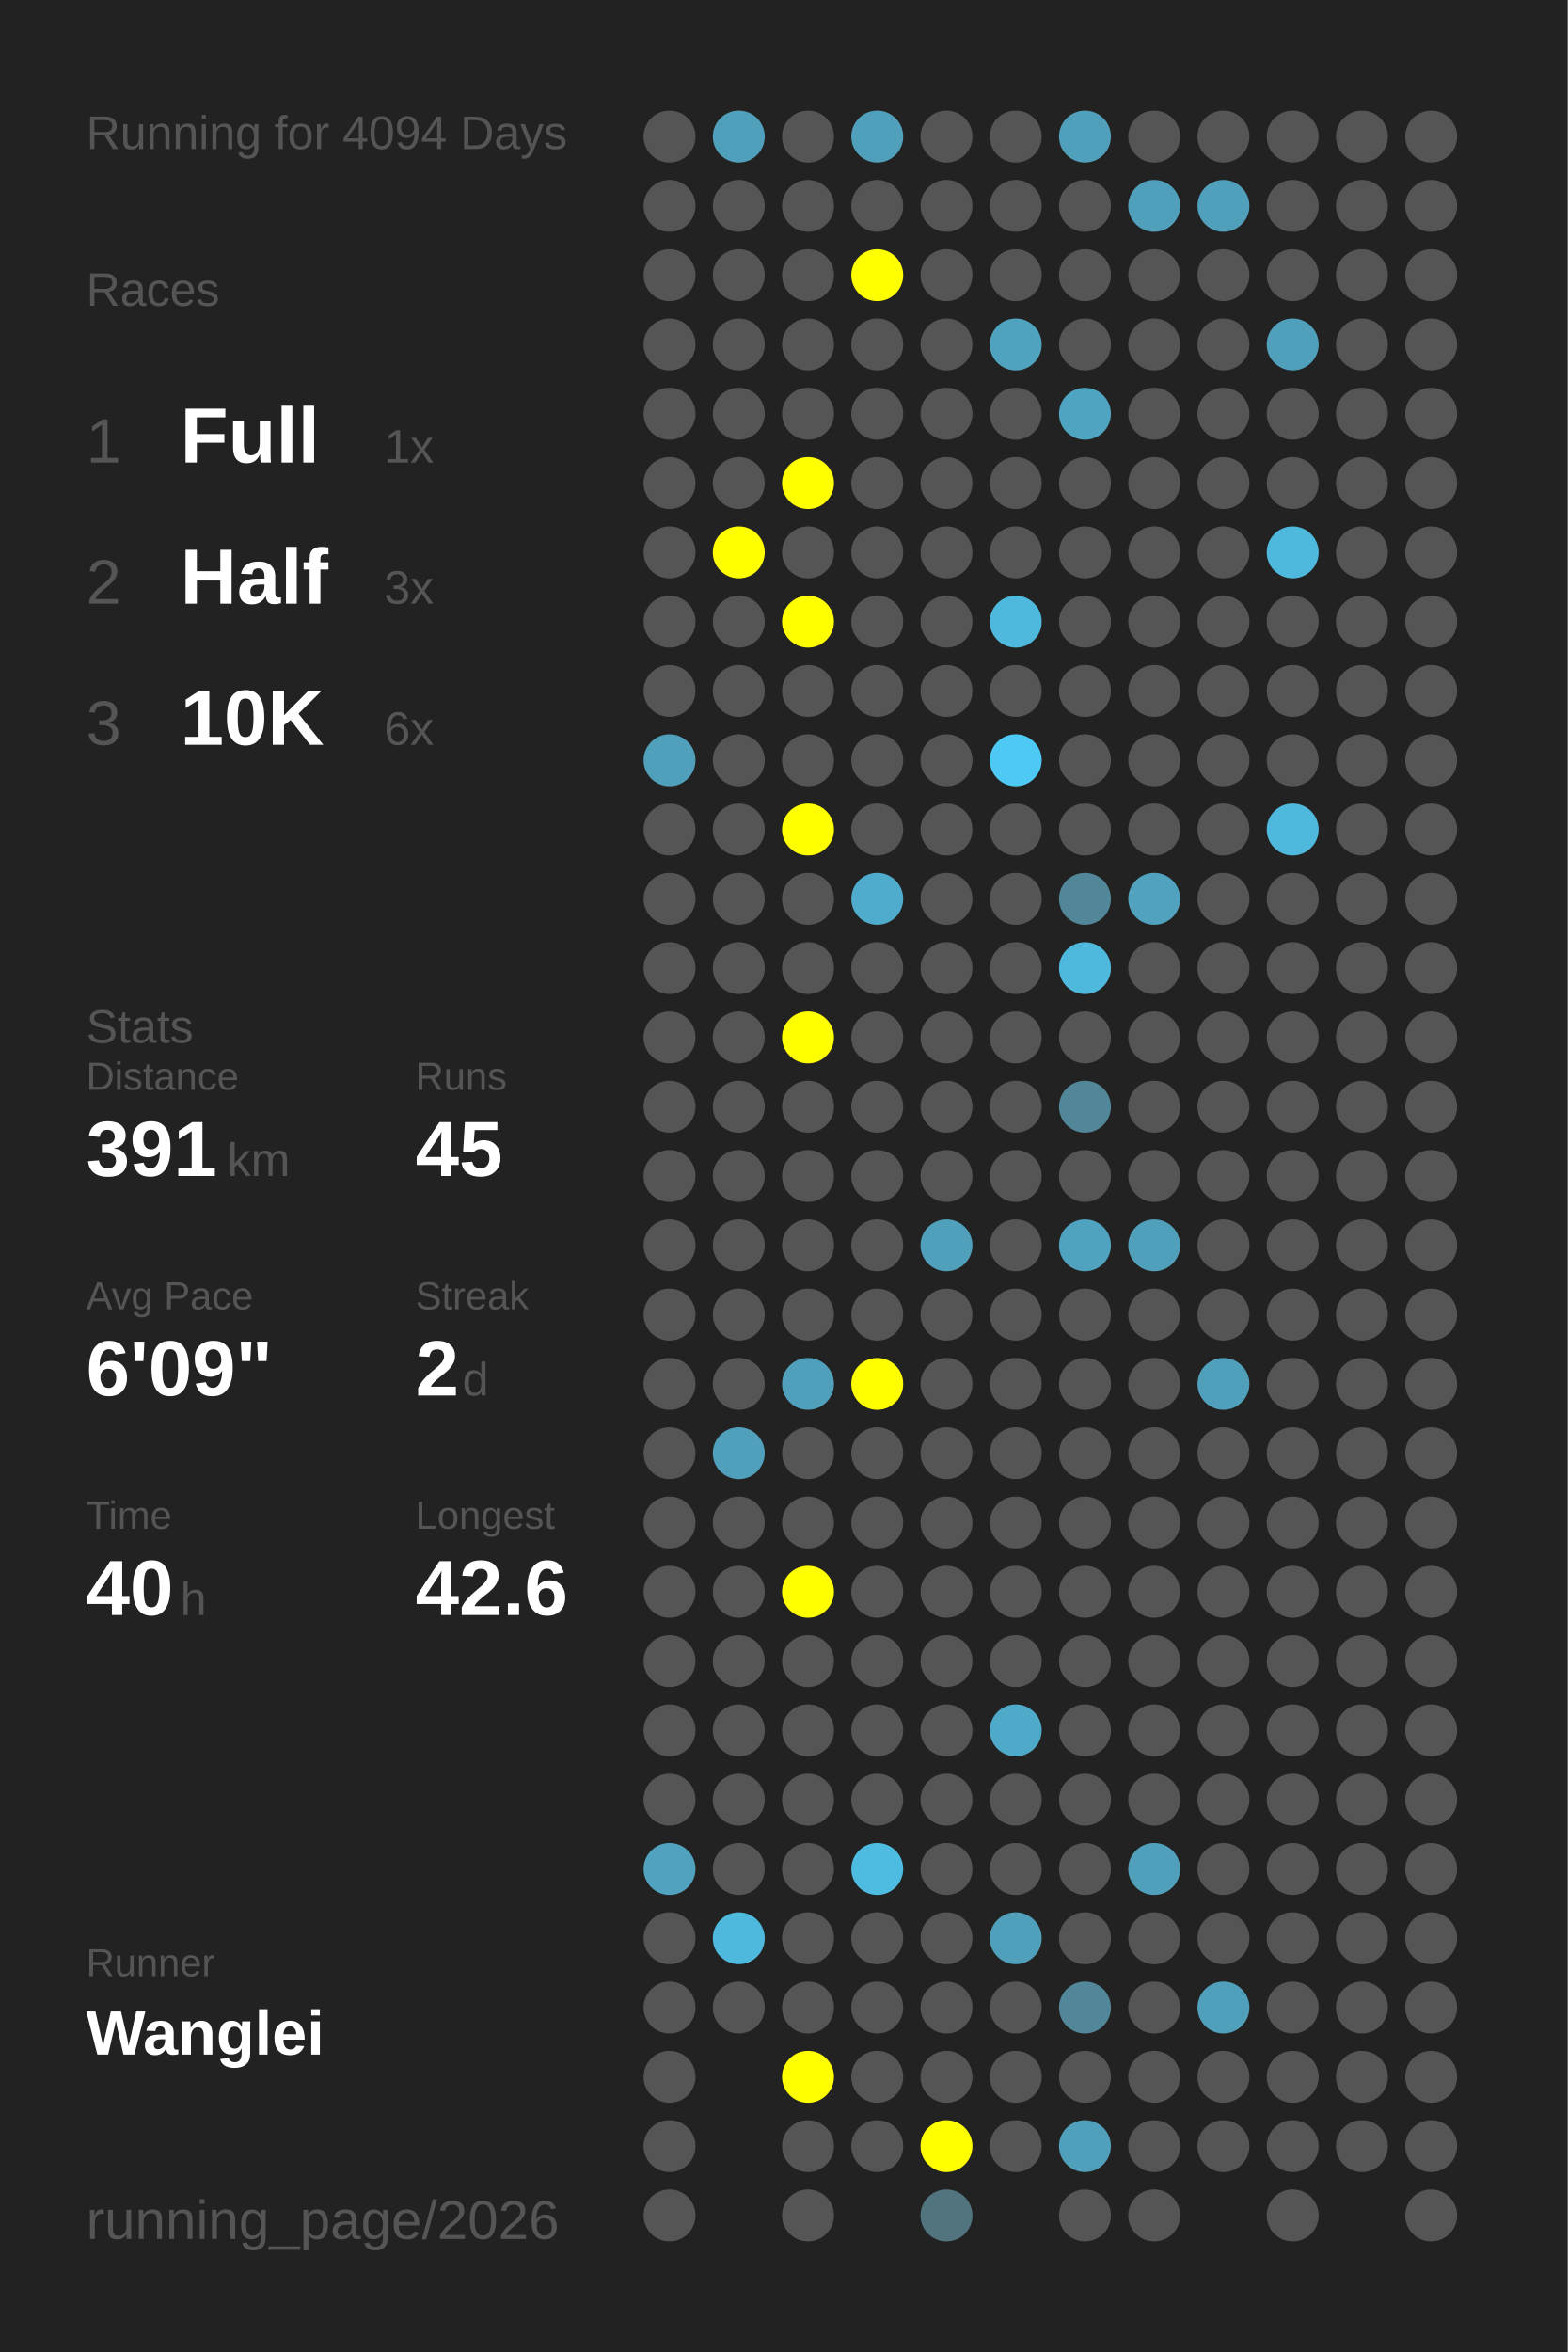
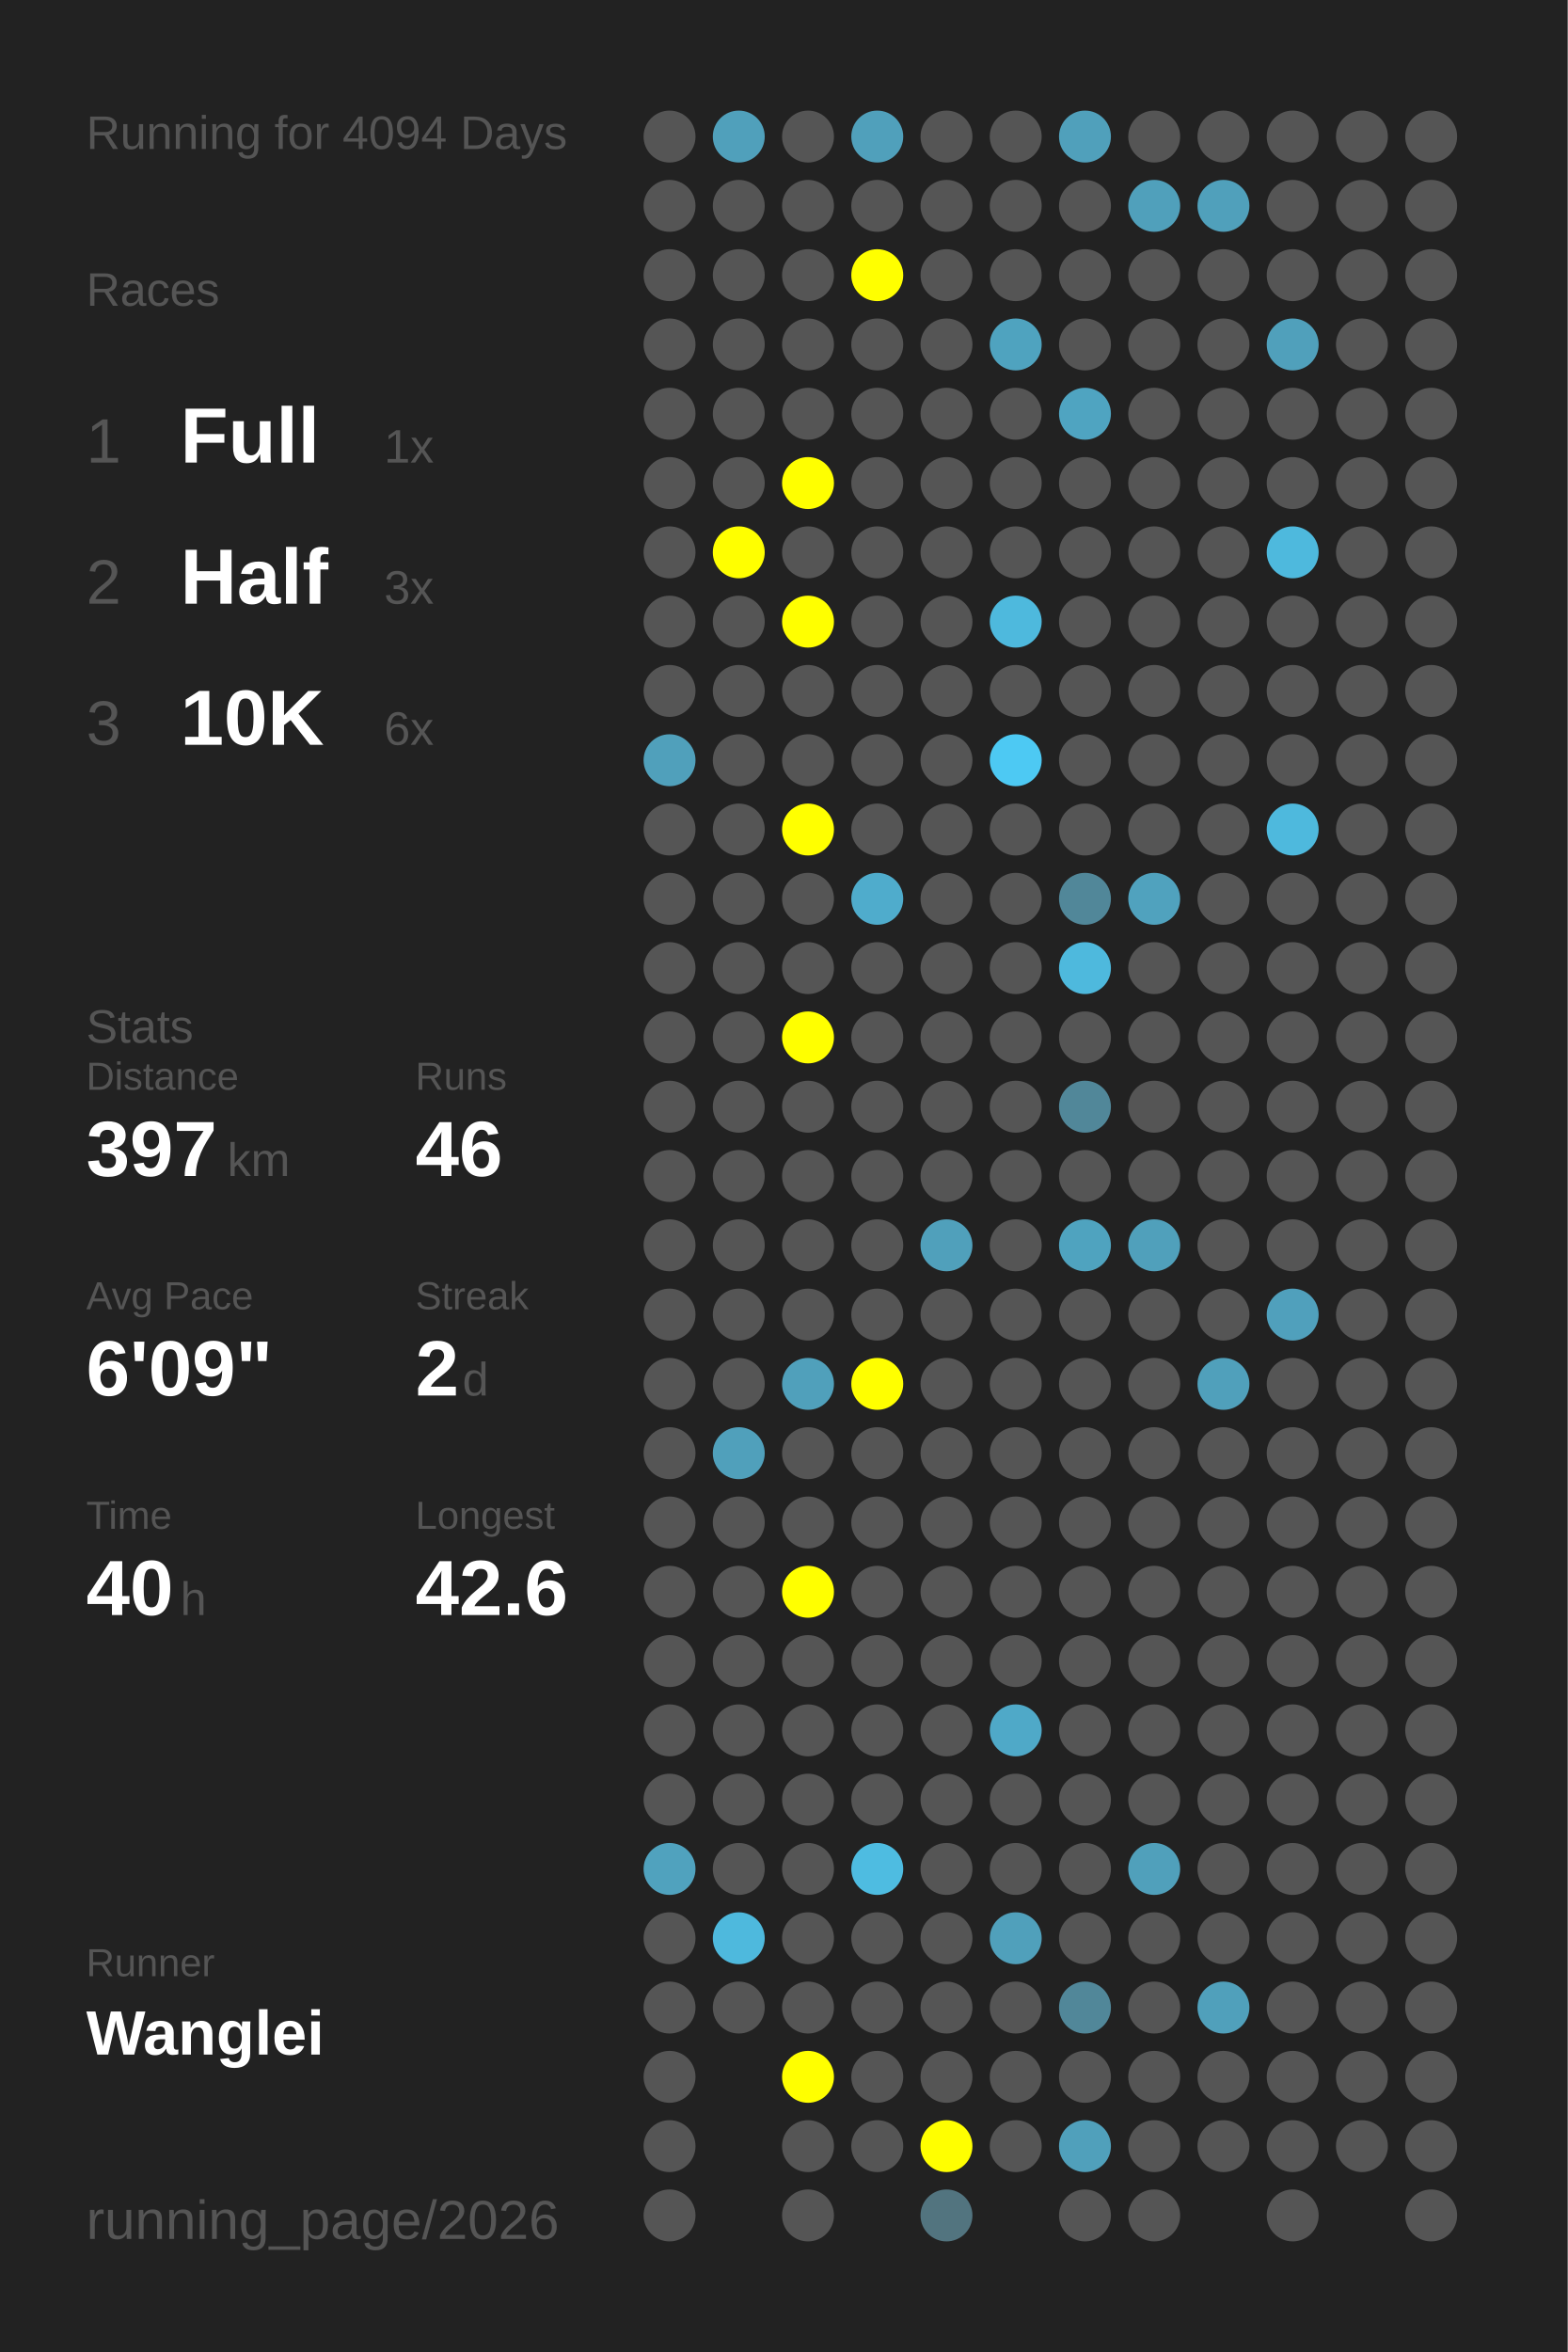
<svg xmlns="http://www.w3.org/2000/svg" baseProfile="full" height="300mm" version="1.1" viewBox="0,0,200,300" width="200mm">
  <defs />
  <rect fill="#222222" height="300" width="200" x="0" y="0" />
  <text fill="#555555" style="font-size:6px; font-family:Arial;" x="11" y="19">Running for 4094 Days</text>
  <text fill="#555555" style="font-size:6px; font-family:Arial;" x="11" y="39">Races</text>
  <text fill="#555555" style="font-size:8px; font-family:Arial;" x="11" y="59">1</text>
  <text fill="#FFFFFF" style="font-size:10px; font-family:Arial; font-weight:bold;" x="23" y="59">Full</text>
  <text fill="#555555" style="font-size:6px; font-family:Arial;" x="49" y="59">1x</text>
  <text fill="#555555" style="font-size:8px; font-family:Arial;" x="11" y="77">2</text>
  <text fill="#FFFFFF" style="font-size:10px; font-family:Arial; font-weight:bold;" x="23" y="77">Half</text>
  <text fill="#555555" style="font-size:6px; font-family:Arial;" x="49" y="77">3x</text>
  <text fill="#555555" style="font-size:8px; font-family:Arial;" x="11" y="95">3</text>
  <text fill="#FFFFFF" style="font-size:10px; font-family:Arial; font-weight:bold;" x="23" y="95">10K</text>
  <text fill="#555555" style="font-size:6px; font-family:Arial;" x="49" y="95">6x</text>
  <text fill="#555555" style="font-size:6px; font-family:Arial;" x="11" y="133">Stats</text>
  <text fill="#555555" style="font-size:5px; font-family:Arial;" x="11" y="139">Distance</text>
-   <text fill="#FFFFFF" style="font-size:10px; font-family:Arial; font-weight:bold;" x="11" y="150">391</text>
+   <text fill="#FFFFFF" style="font-size:10px; font-family:Arial; font-weight:bold;" x="11" y="150">397</text>
  <text fill="#555555" style="font-size:6px; font-family:Arial;" x="29" y="150">km</text>
  <text fill="#555555" style="font-size:5px; font-family:Arial;" x="53" y="139">Runs</text>
-   <text fill="#FFFFFF" style="font-size:10px; font-family:Arial; font-weight:bold;" x="53" y="150">45</text>
+   <text fill="#FFFFFF" style="font-size:10px; font-family:Arial; font-weight:bold;" x="53" y="150">46</text>
  <text fill="#555555" style="font-size:5px; font-family:Arial;" x="11" y="167">Avg Pace</text>
  <text fill="#FFFFFF" style="font-size:10px; font-family:Arial; font-weight:bold;" x="11" y="178">6'09"</text>
  <text fill="#555555" style="font-size:5px; font-family:Arial;" x="53" y="167">Streak</text>
  <text fill="#FFFFFF" style="font-size:10px; font-family:Arial; font-weight:bold;" x="53" y="178">2</text>
  <text fill="#555555" style="font-size:6px; font-family:Arial;" x="59" y="178">d</text>
  <text fill="#555555" style="font-size:5px; font-family:Arial;" x="11" y="195">Time</text>
  <text fill="#FFFFFF" style="font-size:10px; font-family:Arial; font-weight:bold;" x="11" y="206">40</text>
  <text fill="#555555" style="font-size:6px; font-family:Arial;" x="23" y="206">h</text>
  <text fill="#555555" style="font-size:5px; font-family:Arial;" x="53" y="195">Longest</text>
  <text fill="#FFFFFF" style="font-size:10px; font-family:Arial; font-weight:bold;" x="53" y="206">42.6</text>
  <text fill="#555555" style="font-size:5px; font-family:Arial;" x="11" y="252.065">Runner</text>
  <text fill="#FFFFFF" style="font-size:8px; font-family:Arial; font-weight:bold;" x="11" y="262.065">Wanglei</text>
  <text fill="#555555" style="font-size:7px; font-family:Arial;" x="11" y="285.581">running_page/2026</text>
  <circle cx="85.417" cy="17.419" fill="#555555" r="3.312" />
  <circle cx="85.417" cy="26.258" fill="#555555" r="3.312" />
  <circle cx="85.417" cy="35.097" fill="#555555" r="3.312" />
  <circle cx="85.417" cy="43.935" fill="#555555" r="3.312" />
  <circle cx="85.417" cy="52.774" fill="#555555" r="3.312" />
  <circle cx="85.417" cy="61.613" fill="#555555" r="3.312" />
  <circle cx="85.417" cy="70.452" fill="#555555" r="3.312" />
  <circle cx="85.417" cy="79.29" fill="#555555" r="3.312" />
  <circle cx="85.417" cy="88.129" fill="#555555" r="3.312" />
  <circle cx="85.417" cy="96.968" fill="#50a0bb" r="3.312" />
  <circle cx="85.417" cy="105.806" fill="#555555" r="3.312" />
  <circle cx="85.417" cy="114.645" fill="#555555" r="3.312" />
  <circle cx="85.417" cy="123.484" fill="#555555" r="3.312" />
  <circle cx="85.417" cy="132.323" fill="#555555" r="3.312" />
  <circle cx="85.417" cy="141.161" fill="#555555" r="3.312" />
  <circle cx="85.417" cy="150" fill="#555555" r="3.312" />
  <circle cx="85.417" cy="158.839" fill="#555555" r="3.312" />
  <circle cx="85.417" cy="167.677" fill="#555555" r="3.312" />
  <circle cx="85.417" cy="176.516" fill="#555555" r="3.312" />
  <circle cx="85.417" cy="185.355" fill="#555555" r="3.312" />
  <circle cx="85.417" cy="194.194" fill="#555555" r="3.312" />
  <circle cx="85.417" cy="203.032" fill="#555555" r="3.312" />
  <circle cx="85.417" cy="211.871" fill="#555555" r="3.312" />
  <circle cx="85.417" cy="220.71" fill="#555555" r="3.312" />
  <circle cx="85.417" cy="229.548" fill="#555555" r="3.312" />
  <circle cx="85.417" cy="238.387" fill="#50a2be" r="3.312" />
  <circle cx="85.417" cy="247.226" fill="#555555" r="3.312" />
  <circle cx="85.417" cy="256.065" fill="#555555" r="3.312" />
  <circle cx="85.417" cy="264.903" fill="#555555" r="3.312" />
  <circle cx="85.417" cy="273.742" fill="#555555" r="3.312" />
  <circle cx="85.417" cy="282.581" fill="#555555" r="3.312" />
  <circle cx="94.25" cy="17.419" fill="#50a0bb" r="3.312" />
  <circle cx="94.25" cy="26.258" fill="#555555" r="3.312" />
  <circle cx="94.25" cy="35.097" fill="#555555" r="3.312" />
  <circle cx="94.25" cy="43.935" fill="#555555" r="3.312" />
  <circle cx="94.25" cy="52.774" fill="#555555" r="3.312" />
  <circle cx="94.25" cy="61.613" fill="#555555" r="3.312" />
  <circle cx="94.25" cy="70.452" fill="#FFFF00" r="3.312" />
  <circle cx="94.25" cy="79.29" fill="#555555" r="3.312" />
  <circle cx="94.25" cy="88.129" fill="#555555" r="3.312" />
  <circle cx="94.25" cy="96.968" fill="#555555" r="3.312" />
  <circle cx="94.25" cy="105.806" fill="#555555" r="3.312" />
  <circle cx="94.25" cy="114.645" fill="#555555" r="3.312" />
  <circle cx="94.25" cy="123.484" fill="#555555" r="3.312" />
  <circle cx="94.25" cy="132.323" fill="#555555" r="3.312" />
  <circle cx="94.25" cy="141.161" fill="#555555" r="3.312" />
  <circle cx="94.25" cy="150" fill="#555555" r="3.312" />
  <circle cx="94.25" cy="158.839" fill="#555555" r="3.312" />
  <circle cx="94.25" cy="167.677" fill="#555555" r="3.312" />
  <circle cx="94.25" cy="176.516" fill="#555555" r="3.312" />
  <circle cx="94.25" cy="185.355" fill="#50a0bb" r="3.312" />
  <circle cx="94.25" cy="194.194" fill="#555555" r="3.312" />
  <circle cx="94.25" cy="203.032" fill="#555555" r="3.312" />
  <circle cx="94.25" cy="211.871" fill="#555555" r="3.312" />
  <circle cx="94.25" cy="220.71" fill="#555555" r="3.312" />
  <circle cx="94.25" cy="229.548" fill="#555555" r="3.312" />
  <circle cx="94.25" cy="238.387" fill="#555555" r="3.312" />
  <circle cx="94.25" cy="247.226" fill="#4eb9dd" r="3.312" />
  <circle cx="94.25" cy="256.065" fill="#555555" r="3.312" />
  <circle cx="103.083" cy="17.419" fill="#555555" r="3.312" />
  <circle cx="103.083" cy="26.258" fill="#555555" r="3.312" />
  <circle cx="103.083" cy="35.097" fill="#555555" r="3.312" />
  <circle cx="103.083" cy="43.935" fill="#555555" r="3.312" />
  <circle cx="103.083" cy="52.774" fill="#555555" r="3.312" />
  <circle cx="103.083" cy="61.613" fill="#FFFF00" r="3.312" />
  <circle cx="103.083" cy="70.452" fill="#555555" r="3.312" />
  <circle cx="103.083" cy="79.29" fill="#FFFF00" r="3.312" />
  <circle cx="103.083" cy="88.129" fill="#555555" r="3.312" />
  <circle cx="103.083" cy="96.968" fill="#555555" r="3.312" />
  <circle cx="103.083" cy="105.806" fill="#FFFF00" r="3.312" />
  <circle cx="103.083" cy="114.645" fill="#555555" r="3.312" />
  <circle cx="103.083" cy="123.484" fill="#555555" r="3.312" />
  <circle cx="103.083" cy="132.323" fill="#FFFF00" r="3.312" />
  <circle cx="103.083" cy="141.161" fill="#555555" r="3.312" />
  <circle cx="103.083" cy="150" fill="#555555" r="3.312" />
  <circle cx="103.083" cy="158.839" fill="#555555" r="3.312" />
  <circle cx="103.083" cy="167.677" fill="#555555" r="3.312" />
  <circle cx="103.083" cy="176.516" fill="#50a0bb" r="3.312" />
  <circle cx="103.083" cy="185.355" fill="#555555" r="3.312" />
  <circle cx="103.083" cy="194.194" fill="#555555" r="3.312" />
  <circle cx="103.083" cy="203.032" fill="#FFFF00" r="3.312" />
  <circle cx="103.083" cy="211.871" fill="#555555" r="3.312" />
  <circle cx="103.083" cy="220.71" fill="#555555" r="3.312" />
  <circle cx="103.083" cy="229.548" fill="#555555" r="3.312" />
  <circle cx="103.083" cy="238.387" fill="#555555" r="3.312" />
  <circle cx="103.083" cy="247.226" fill="#555555" r="3.312" />
  <circle cx="103.083" cy="256.065" fill="#555555" r="3.312" />
  <circle cx="103.083" cy="264.903" fill="#FFFF00" r="3.312" />
  <circle cx="103.083" cy="273.742" fill="#555555" r="3.312" />
  <circle cx="103.083" cy="282.581" fill="#555555" r="3.312" />
  <circle cx="111.917" cy="17.419" fill="#50a0bb" r="3.312" />
  <circle cx="111.917" cy="26.258" fill="#555555" r="3.312" />
  <circle cx="111.917" cy="35.097" fill="#FFFF00" r="3.312" />
  <circle cx="111.917" cy="43.935" fill="#555555" r="3.312" />
  <circle cx="111.917" cy="52.774" fill="#555555" r="3.312" />
  <circle cx="111.917" cy="61.613" fill="#555555" r="3.312" />
  <circle cx="111.917" cy="70.452" fill="#555555" r="3.312" />
  <circle cx="111.917" cy="79.29" fill="#555555" r="3.312" />
  <circle cx="111.917" cy="88.129" fill="#555555" r="3.312" />
  <circle cx="111.917" cy="96.968" fill="#555555" r="3.312" />
  <circle cx="111.917" cy="105.806" fill="#555555" r="3.312" />
  <circle cx="111.917" cy="114.645" fill="#4faccc" r="3.312" />
  <circle cx="111.917" cy="123.484" fill="#555555" r="3.312" />
  <circle cx="111.917" cy="132.323" fill="#555555" r="3.312" />
  <circle cx="111.917" cy="141.161" fill="#555555" r="3.312" />
  <circle cx="111.917" cy="150" fill="#555555" r="3.312" />
  <circle cx="111.917" cy="158.839" fill="#555555" r="3.312" />
  <circle cx="111.917" cy="167.677" fill="#555555" r="3.312" />
  <circle cx="111.917" cy="176.516" fill="#FFFF00" r="3.312" />
  <circle cx="111.917" cy="185.355" fill="#555555" r="3.312" />
  <circle cx="111.917" cy="194.194" fill="#555555" r="3.312" />
  <circle cx="111.917" cy="203.032" fill="#555555" r="3.312" />
  <circle cx="111.917" cy="211.871" fill="#555555" r="3.312" />
  <circle cx="111.917" cy="220.71" fill="#555555" r="3.312" />
  <circle cx="111.917" cy="229.548" fill="#555555" r="3.312" />
  <circle cx="111.917" cy="238.387" fill="#4ebce1" r="3.312" />
  <circle cx="111.917" cy="247.226" fill="#555555" r="3.312" />
  <circle cx="111.917" cy="256.065" fill="#555555" r="3.312" />
  <circle cx="111.917" cy="264.903" fill="#555555" r="3.312" />
  <circle cx="111.917" cy="273.742" fill="#555555" r="3.312" />
  <circle cx="120.75" cy="17.419" fill="#555555" r="3.312" />
  <circle cx="120.75" cy="26.258" fill="#555555" r="3.312" />
  <circle cx="120.75" cy="35.097" fill="#555555" r="3.312" />
  <circle cx="120.75" cy="43.935" fill="#555555" r="3.312" />
  <circle cx="120.75" cy="52.774" fill="#555555" r="3.312" />
  <circle cx="120.75" cy="61.613" fill="#555555" r="3.312" />
  <circle cx="120.75" cy="70.452" fill="#555555" r="3.312" />
  <circle cx="120.75" cy="79.29" fill="#555555" r="3.312" />
  <circle cx="120.75" cy="88.129" fill="#555555" r="3.312" />
  <circle cx="120.75" cy="96.968" fill="#555555" r="3.312" />
  <circle cx="120.75" cy="105.806" fill="#555555" r="3.312" />
  <circle cx="120.75" cy="114.645" fill="#555555" r="3.312" />
  <circle cx="120.75" cy="123.484" fill="#555555" r="3.312" />
  <circle cx="120.75" cy="132.323" fill="#555555" r="3.312" />
  <circle cx="120.75" cy="141.161" fill="#555555" r="3.312" />
  <circle cx="120.75" cy="150" fill="#555555" r="3.312" />
  <circle cx="120.75" cy="158.839" fill="#50a0bb" r="3.312" />
  <circle cx="120.75" cy="167.677" fill="#555555" r="3.312" />
  <circle cx="120.75" cy="176.516" fill="#555555" r="3.312" />
  <circle cx="120.75" cy="185.355" fill="#555555" r="3.312" />
  <circle cx="120.75" cy="194.194" fill="#555555" r="3.312" />
  <circle cx="120.75" cy="203.032" fill="#555555" r="3.312" />
  <circle cx="120.75" cy="211.871" fill="#555555" r="3.312" />
  <circle cx="120.75" cy="220.71" fill="#555555" r="3.312" />
  <circle cx="120.75" cy="229.548" fill="#555555" r="3.312" />
  <circle cx="120.75" cy="238.387" fill="#555555" r="3.312" />
  <circle cx="120.75" cy="247.226" fill="#555555" r="3.312" />
  <circle cx="120.75" cy="256.065" fill="#555555" r="3.312" />
  <circle cx="120.75" cy="264.903" fill="#555555" r="3.312" />
  <circle cx="120.75" cy="273.742" fill="#FFFF00" r="3.312" />
  <circle cx="120.75" cy="282.581" fill="#52747f" r="3.312" />
  <circle cx="129.583" cy="17.419" fill="#555555" r="3.312" />
  <circle cx="129.583" cy="26.258" fill="#555555" r="3.312" />
  <circle cx="129.583" cy="35.097" fill="#555555" r="3.312" />
  <circle cx="129.583" cy="43.935" fill="#4fa3bf" r="3.312" />
  <circle cx="129.583" cy="52.774" fill="#555555" r="3.312" />
  <circle cx="129.583" cy="61.613" fill="#555555" r="3.312" />
  <circle cx="129.583" cy="70.452" fill="#555555" r="3.312" />
  <circle cx="129.583" cy="79.29" fill="#4eb9dd" r="3.312" />
  <circle cx="129.583" cy="88.129" fill="#555555" r="3.312" />
  <circle cx="129.583" cy="96.968" fill="#4dc9f3" r="3.312" />
  <circle cx="129.583" cy="105.806" fill="#555555" r="3.312" />
  <circle cx="129.583" cy="114.645" fill="#555555" r="3.312" />
  <circle cx="129.583" cy="123.484" fill="#555555" r="3.312" />
  <circle cx="129.583" cy="132.323" fill="#555555" r="3.312" />
  <circle cx="129.583" cy="141.161" fill="#555555" r="3.312" />
  <circle cx="129.583" cy="150" fill="#555555" r="3.312" />
  <circle cx="129.583" cy="158.839" fill="#555555" r="3.312" />
  <circle cx="129.583" cy="167.677" fill="#555555" r="3.312" />
  <circle cx="129.583" cy="176.516" fill="#555555" r="3.312" />
  <circle cx="129.583" cy="185.355" fill="#555555" r="3.312" />
  <circle cx="129.583" cy="194.194" fill="#555555" r="3.312" />
  <circle cx="129.583" cy="203.032" fill="#555555" r="3.312" />
  <circle cx="129.583" cy="211.871" fill="#555555" r="3.312" />
  <circle cx="129.583" cy="220.71" fill="#4fa9c8" r="3.312" />
  <circle cx="129.583" cy="229.548" fill="#555555" r="3.312" />
  <circle cx="129.583" cy="238.387" fill="#555555" r="3.312" />
  <circle cx="129.583" cy="247.226" fill="#50a0bb" r="3.312" />
  <circle cx="129.583" cy="256.065" fill="#555555" r="3.312" />
  <circle cx="129.583" cy="264.903" fill="#555555" r="3.312" />
  <circle cx="129.583" cy="273.742" fill="#555555" r="3.312" />
  <circle cx="138.417" cy="17.419" fill="#50a0bb" r="3.312" />
  <circle cx="138.417" cy="26.258" fill="#555555" r="3.312" />
  <circle cx="138.417" cy="35.097" fill="#555555" r="3.312" />
  <circle cx="138.417" cy="43.935" fill="#555555" r="3.312" />
  <circle cx="138.417" cy="52.774" fill="#4fa4c1" r="3.312" />
  <circle cx="138.417" cy="61.613" fill="#555555" r="3.312" />
  <circle cx="138.417" cy="70.452" fill="#555555" r="3.312" />
  <circle cx="138.417" cy="79.29" fill="#555555" r="3.312" />
  <circle cx="138.417" cy="88.129" fill="#555555" r="3.312" />
  <circle cx="138.417" cy="96.968" fill="#555555" r="3.312" />
  <circle cx="138.417" cy="105.806" fill="#555555" r="3.312" />
  <circle cx="138.417" cy="114.645" fill="#518799" r="3.312" />
  <circle cx="138.417" cy="123.484" fill="#4eb9dd" r="3.312" />
  <circle cx="138.417" cy="132.323" fill="#555555" r="3.312" />
  <circle cx="138.417" cy="141.161" fill="#518799" r="3.312" />
  <circle cx="138.417" cy="150" fill="#555555" r="3.312" />
  <circle cx="138.417" cy="158.839" fill="#4fa3bf" r="3.312" />
  <circle cx="138.417" cy="167.677" fill="#555555" r="3.312" />
  <circle cx="138.417" cy="176.516" fill="#555555" r="3.312" />
  <circle cx="138.417" cy="185.355" fill="#555555" r="3.312" />
  <circle cx="138.417" cy="194.194" fill="#555555" r="3.312" />
  <circle cx="138.417" cy="203.032" fill="#555555" r="3.312" />
  <circle cx="138.417" cy="211.871" fill="#555555" r="3.312" />
  <circle cx="138.417" cy="220.71" fill="#555555" r="3.312" />
  <circle cx="138.417" cy="229.548" fill="#555555" r="3.312" />
  <circle cx="138.417" cy="238.387" fill="#555555" r="3.312" />
  <circle cx="138.417" cy="247.226" fill="#555555" r="3.312" />
  <circle cx="138.417" cy="256.065" fill="#518799" r="3.312" />
  <circle cx="138.417" cy="264.903" fill="#555555" r="3.312" />
  <circle cx="138.417" cy="273.742" fill="#50a0bb" r="3.312" />
  <circle cx="138.417" cy="282.581" fill="#555555" r="3.312" />
  <circle cx="147.25" cy="17.419" fill="#555555" r="3.312" />
  <circle cx="147.25" cy="26.258" fill="#50a0bb" r="3.312" />
  <circle cx="147.25" cy="35.097" fill="#555555" r="3.312" />
  <circle cx="147.25" cy="43.935" fill="#555555" r="3.312" />
  <circle cx="147.25" cy="52.774" fill="#555555" r="3.312" />
  <circle cx="147.25" cy="61.613" fill="#555555" r="3.312" />
  <circle cx="147.25" cy="70.452" fill="#555555" r="3.312" />
  <circle cx="147.25" cy="79.29" fill="#555555" r="3.312" />
  <circle cx="147.25" cy="88.129" fill="#555555" r="3.312" />
  <circle cx="147.25" cy="96.968" fill="#555555" r="3.312" />
  <circle cx="147.25" cy="105.806" fill="#555555" r="3.312" />
  <circle cx="147.25" cy="114.645" fill="#50a2be" r="3.312" />
  <circle cx="147.25" cy="123.484" fill="#555555" r="3.312" />
  <circle cx="147.25" cy="132.323" fill="#555555" r="3.312" />
  <circle cx="147.25" cy="141.161" fill="#555555" r="3.312" />
  <circle cx="147.25" cy="150" fill="#555555" r="3.312" />
  <circle cx="147.25" cy="158.839" fill="#50a0bb" r="3.312" />
  <circle cx="147.25" cy="167.677" fill="#555555" r="3.312" />
  <circle cx="147.25" cy="176.516" fill="#555555" r="3.312" />
  <circle cx="147.25" cy="185.355" fill="#555555" r="3.312" />
  <circle cx="147.25" cy="194.194" fill="#555555" r="3.312" />
  <circle cx="147.25" cy="203.032" fill="#555555" r="3.312" />
  <circle cx="147.25" cy="211.871" fill="#555555" r="3.312" />
  <circle cx="147.25" cy="220.71" fill="#555555" r="3.312" />
  <circle cx="147.25" cy="229.548" fill="#555555" r="3.312" />
  <circle cx="147.25" cy="238.387" fill="#50a0bb" r="3.312" />
  <circle cx="147.25" cy="247.226" fill="#555555" r="3.312" />
  <circle cx="147.25" cy="256.065" fill="#555555" r="3.312" />
  <circle cx="147.25" cy="264.903" fill="#555555" r="3.312" />
  <circle cx="147.25" cy="273.742" fill="#555555" r="3.312" />
  <circle cx="147.25" cy="282.581" fill="#555555" r="3.312" />
  <circle cx="156.083" cy="17.419" fill="#555555" r="3.312" />
  <circle cx="156.083" cy="26.258" fill="#50a0bb" r="3.312" />
  <circle cx="156.083" cy="35.097" fill="#555555" r="3.312" />
  <circle cx="156.083" cy="43.935" fill="#555555" r="3.312" />
  <circle cx="156.083" cy="52.774" fill="#555555" r="3.312" />
  <circle cx="156.083" cy="61.613" fill="#555555" r="3.312" />
  <circle cx="156.083" cy="70.452" fill="#555555" r="3.312" />
  <circle cx="156.083" cy="79.29" fill="#555555" r="3.312" />
  <circle cx="156.083" cy="88.129" fill="#555555" r="3.312" />
  <circle cx="156.083" cy="96.968" fill="#555555" r="3.312" />
  <circle cx="156.083" cy="105.806" fill="#555555" r="3.312" />
  <circle cx="156.083" cy="114.645" fill="#555555" r="3.312" />
  <circle cx="156.083" cy="123.484" fill="#555555" r="3.312" />
  <circle cx="156.083" cy="132.323" fill="#555555" r="3.312" />
  <circle cx="156.083" cy="141.161" fill="#555555" r="3.312" />
  <circle cx="156.083" cy="150" fill="#555555" r="3.312" />
  <circle cx="156.083" cy="158.839" fill="#555555" r="3.312" />
  <circle cx="156.083" cy="167.677" fill="#555555" r="3.312" />
  <circle cx="156.083" cy="176.516" fill="#50a0bb" r="3.312" />
  <circle cx="156.083" cy="185.355" fill="#555555" r="3.312" />
  <circle cx="156.083" cy="194.194" fill="#555555" r="3.312" />
  <circle cx="156.083" cy="203.032" fill="#555555" r="3.312" />
  <circle cx="156.083" cy="211.871" fill="#555555" r="3.312" />
  <circle cx="156.083" cy="220.71" fill="#555555" r="3.312" />
  <circle cx="156.083" cy="229.548" fill="#555555" r="3.312" />
  <circle cx="156.083" cy="238.387" fill="#555555" r="3.312" />
  <circle cx="156.083" cy="247.226" fill="#555555" r="3.312" />
  <circle cx="156.083" cy="256.065" fill="#50a0bb" r="3.312" />
  <circle cx="156.083" cy="264.903" fill="#555555" r="3.312" />
  <circle cx="156.083" cy="273.742" fill="#555555" r="3.312" />
  <circle cx="164.917" cy="17.419" fill="#555555" r="3.312" />
  <circle cx="164.917" cy="26.258" fill="#555555" r="3.312" />
  <circle cx="164.917" cy="35.097" fill="#555555" r="3.312" />
  <circle cx="164.917" cy="43.935" fill="#50a0bb" r="3.312" />
  <circle cx="164.917" cy="52.774" fill="#555555" r="3.312" />
  <circle cx="164.917" cy="61.613" fill="#555555" r="3.312" />
  <circle cx="164.917" cy="70.452" fill="#4eb9dd" r="3.312" />
  <circle cx="164.917" cy="79.29" fill="#555555" r="3.312" />
  <circle cx="164.917" cy="88.129" fill="#555555" r="3.312" />
  <circle cx="164.917" cy="96.968" fill="#555555" r="3.312" />
  <circle cx="164.917" cy="105.806" fill="#4eb9dd" r="3.312" />
  <circle cx="164.917" cy="114.645" fill="#555555" r="3.312" />
  <circle cx="164.917" cy="123.484" fill="#555555" r="3.312" />
  <circle cx="164.917" cy="132.323" fill="#555555" r="3.312" />
  <circle cx="164.917" cy="141.161" fill="#555555" r="3.312" />
  <circle cx="164.917" cy="150" fill="#555555" r="3.312" />
  <circle cx="164.917" cy="158.839" fill="#555555" r="3.312" />
-   <circle cx="164.917" cy="167.677" fill="#555555" r="3.312" />
+   <circle cx="164.917" cy="167.677" fill="#50a0bc" r="3.312" />
  <circle cx="164.917" cy="176.516" fill="#555555" r="3.312" />
  <circle cx="164.917" cy="185.355" fill="#555555" r="3.312" />
  <circle cx="164.917" cy="194.194" fill="#555555" r="3.312" />
  <circle cx="164.917" cy="203.032" fill="#555555" r="3.312" />
  <circle cx="164.917" cy="211.871" fill="#555555" r="3.312" />
  <circle cx="164.917" cy="220.71" fill="#555555" r="3.312" />
  <circle cx="164.917" cy="229.548" fill="#555555" r="3.312" />
  <circle cx="164.917" cy="238.387" fill="#555555" r="3.312" />
  <circle cx="164.917" cy="247.226" fill="#555555" r="3.312" />
  <circle cx="164.917" cy="256.065" fill="#555555" r="3.312" />
  <circle cx="164.917" cy="264.903" fill="#555555" r="3.312" />
  <circle cx="164.917" cy="273.742" fill="#555555" r="3.312" />
  <circle cx="164.917" cy="282.581" fill="#555555" r="3.312" />
  <circle cx="173.75" cy="17.419" fill="#555555" r="3.312" />
  <circle cx="173.75" cy="26.258" fill="#555555" r="3.312" />
  <circle cx="173.75" cy="35.097" fill="#555555" r="3.312" />
  <circle cx="173.75" cy="43.935" fill="#555555" r="3.312" />
  <circle cx="173.75" cy="52.774" fill="#555555" r="3.312" />
  <circle cx="173.75" cy="61.613" fill="#555555" r="3.312" />
  <circle cx="173.75" cy="70.452" fill="#555555" r="3.312" />
  <circle cx="173.75" cy="79.29" fill="#555555" r="3.312" />
  <circle cx="173.75" cy="88.129" fill="#555555" r="3.312" />
  <circle cx="173.75" cy="96.968" fill="#555555" r="3.312" />
  <circle cx="173.75" cy="105.806" fill="#555555" r="3.312" />
  <circle cx="173.75" cy="114.645" fill="#555555" r="3.312" />
  <circle cx="173.75" cy="123.484" fill="#555555" r="3.312" />
  <circle cx="173.75" cy="132.323" fill="#555555" r="3.312" />
  <circle cx="173.75" cy="141.161" fill="#555555" r="3.312" />
  <circle cx="173.75" cy="150" fill="#555555" r="3.312" />
  <circle cx="173.75" cy="158.839" fill="#555555" r="3.312" />
  <circle cx="173.75" cy="167.677" fill="#555555" r="3.312" />
  <circle cx="173.75" cy="176.516" fill="#555555" r="3.312" />
  <circle cx="173.75" cy="185.355" fill="#555555" r="3.312" />
  <circle cx="173.75" cy="194.194" fill="#555555" r="3.312" />
  <circle cx="173.75" cy="203.032" fill="#555555" r="3.312" />
  <circle cx="173.75" cy="211.871" fill="#555555" r="3.312" />
  <circle cx="173.75" cy="220.71" fill="#555555" r="3.312" />
  <circle cx="173.75" cy="229.548" fill="#555555" r="3.312" />
  <circle cx="173.75" cy="238.387" fill="#555555" r="3.312" />
  <circle cx="173.75" cy="247.226" fill="#555555" r="3.312" />
  <circle cx="173.75" cy="256.065" fill="#555555" r="3.312" />
  <circle cx="173.75" cy="264.903" fill="#555555" r="3.312" />
  <circle cx="173.75" cy="273.742" fill="#555555" r="3.312" />
  <circle cx="182.583" cy="17.419" fill="#555555" r="3.312" />
  <circle cx="182.583" cy="26.258" fill="#555555" r="3.312" />
  <circle cx="182.583" cy="35.097" fill="#555555" r="3.312" />
  <circle cx="182.583" cy="43.935" fill="#555555" r="3.312" />
  <circle cx="182.583" cy="52.774" fill="#555555" r="3.312" />
  <circle cx="182.583" cy="61.613" fill="#555555" r="3.312" />
  <circle cx="182.583" cy="70.452" fill="#555555" r="3.312" />
  <circle cx="182.583" cy="79.29" fill="#555555" r="3.312" />
  <circle cx="182.583" cy="88.129" fill="#555555" r="3.312" />
  <circle cx="182.583" cy="96.968" fill="#555555" r="3.312" />
  <circle cx="182.583" cy="105.806" fill="#555555" r="3.312" />
  <circle cx="182.583" cy="114.645" fill="#555555" r="3.312" />
  <circle cx="182.583" cy="123.484" fill="#555555" r="3.312" />
  <circle cx="182.583" cy="132.323" fill="#555555" r="3.312" />
  <circle cx="182.583" cy="141.161" fill="#555555" r="3.312" />
  <circle cx="182.583" cy="150" fill="#555555" r="3.312" />
  <circle cx="182.583" cy="158.839" fill="#555555" r="3.312" />
  <circle cx="182.583" cy="167.677" fill="#555555" r="3.312" />
  <circle cx="182.583" cy="176.516" fill="#555555" r="3.312" />
  <circle cx="182.583" cy="185.355" fill="#555555" r="3.312" />
  <circle cx="182.583" cy="194.194" fill="#555555" r="3.312" />
  <circle cx="182.583" cy="203.032" fill="#555555" r="3.312" />
  <circle cx="182.583" cy="211.871" fill="#555555" r="3.312" />
  <circle cx="182.583" cy="220.71" fill="#555555" r="3.312" />
  <circle cx="182.583" cy="229.548" fill="#555555" r="3.312" />
  <circle cx="182.583" cy="238.387" fill="#555555" r="3.312" />
  <circle cx="182.583" cy="247.226" fill="#555555" r="3.312" />
  <circle cx="182.583" cy="256.065" fill="#555555" r="3.312" />
  <circle cx="182.583" cy="264.903" fill="#555555" r="3.312" />
  <circle cx="182.583" cy="273.742" fill="#555555" r="3.312" />
  <circle cx="182.583" cy="282.581" fill="#555555" r="3.312" />
</svg>
